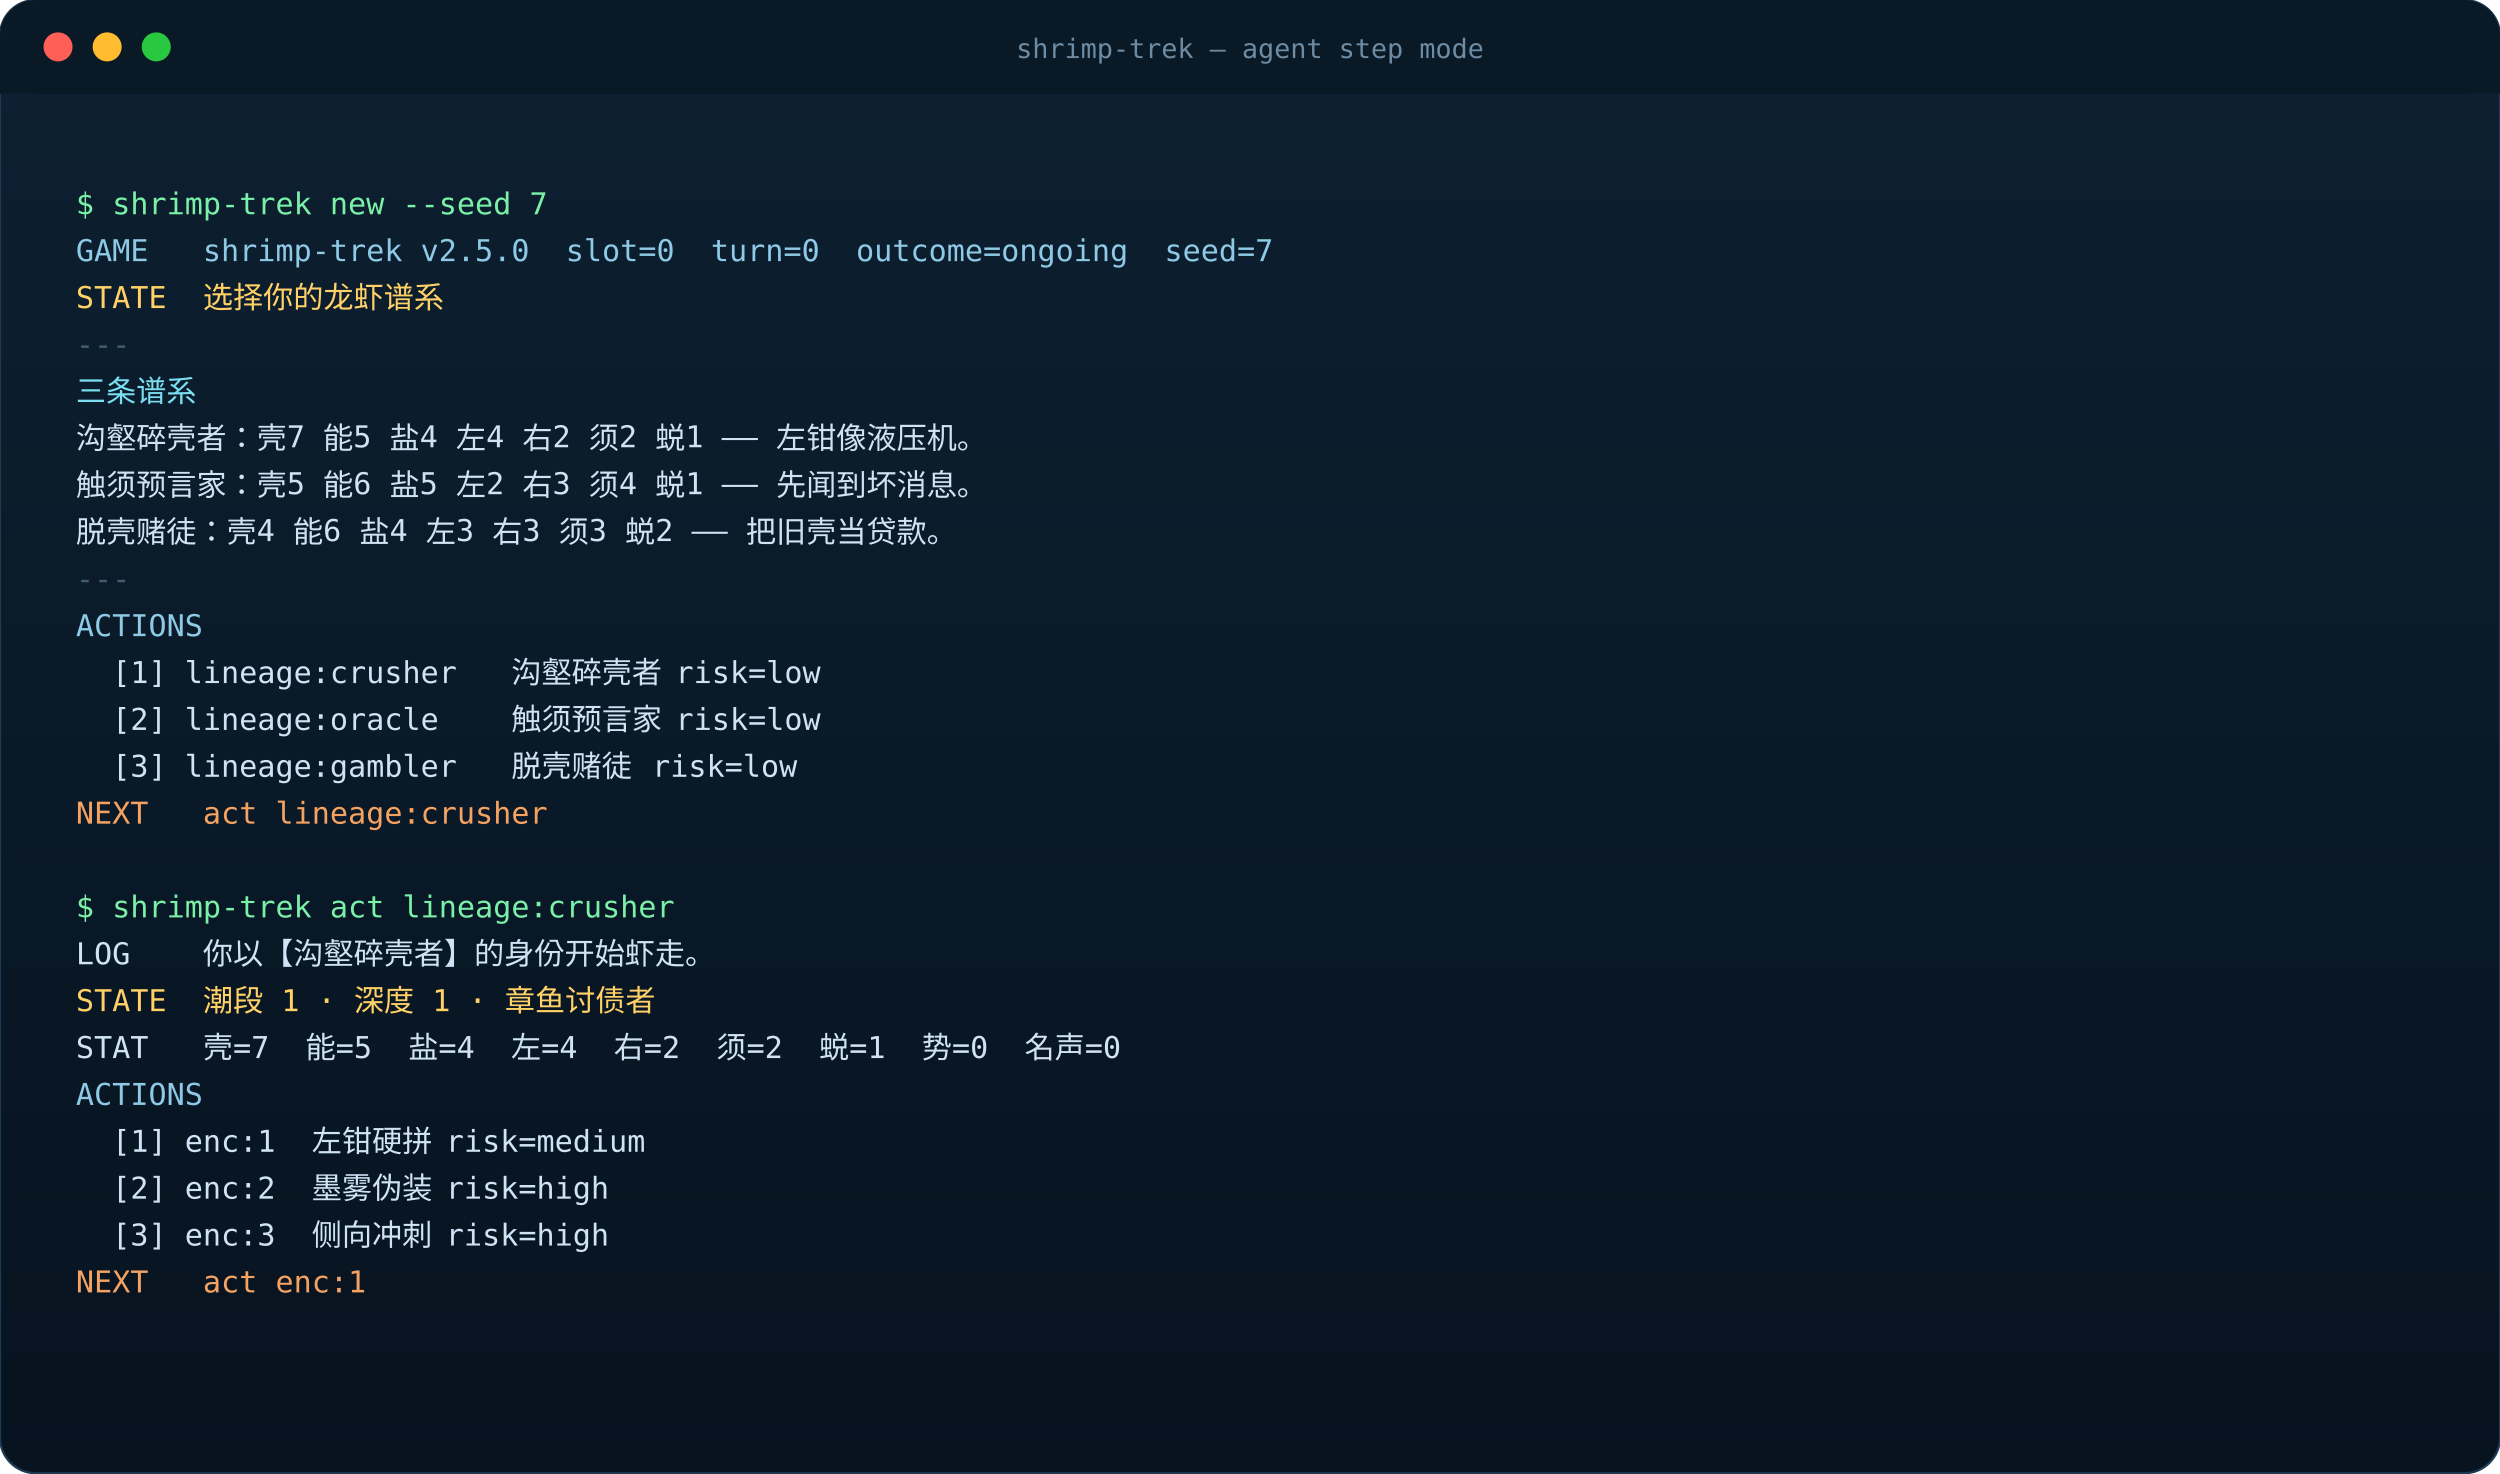
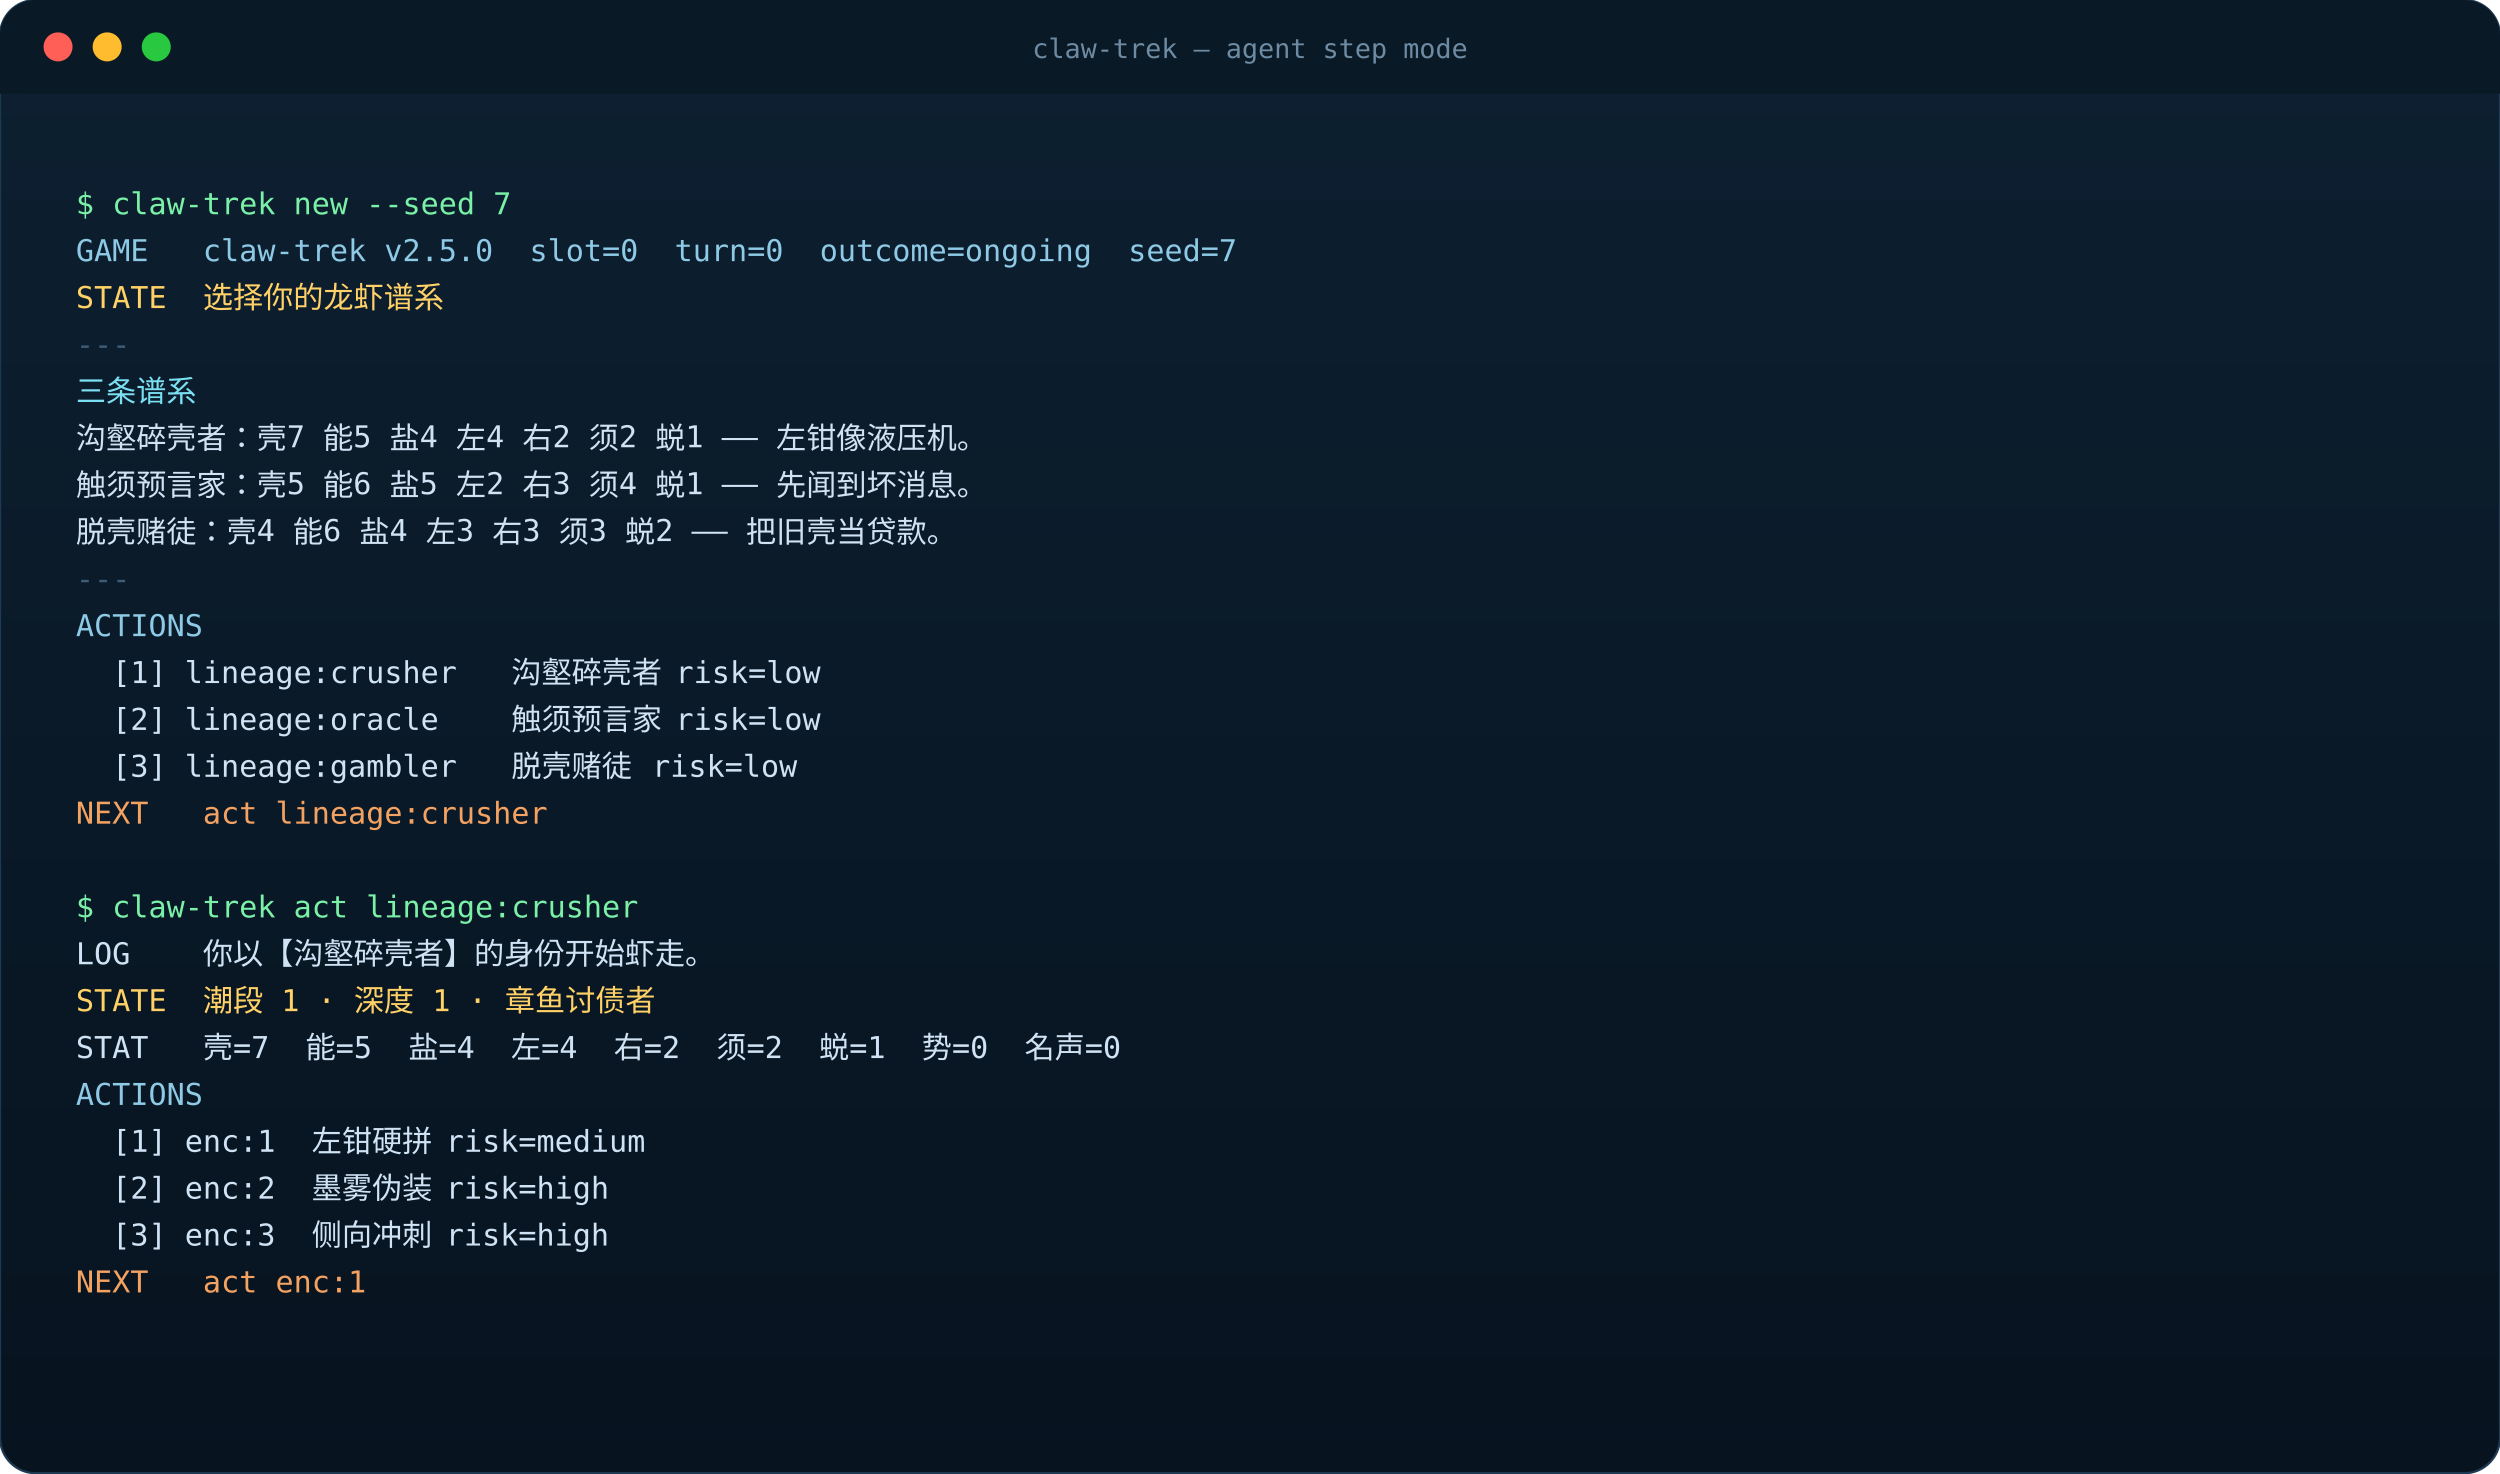
<svg xmlns="http://www.w3.org/2000/svg" width="1120" height="660" viewBox="0 0 1120 660" role="img" aria-label="GameClaw terminal demo">
  <defs>
    <linearGradient id="bg" x1="0" y1="0" x2="0" y2="1">
      <stop offset="0" stop-color="#0d2031" />
      <stop offset="1" stop-color="#07131f" />
    </linearGradient>
  </defs>
  <rect width="1120" height="660" rx="16" fill="url(#bg)" stroke="#1e3a52" />
  <rect width="1120" height="42" rx="16" fill="#0a1926" />
  <rect y="26" width="1120" height="16" fill="#0a1926" />
  <circle cx="26" cy="21" r="6.5" fill="#ff5f57" />
  <circle cx="48" cy="21" r="6.5" fill="#febc2e" />
  <circle cx="70" cy="21" r="6.5" fill="#28c840" />
-   <text x="560" y="26" text-anchor="middle" font-family="SFMono-Regular,Menlo,Consolas,monospace" font-size="12" fill="#6d8ba3">shrimp-trek — agent step mode</text>
-   <text x="34" y="96" font-family="SFMono-Regular,Menlo,Consolas,'PingFang SC',monospace" font-size="13.5" fill="#7bf1a8" xml:space="preserve">$ shrimp-trek new --seed 7</text>
-   <text x="34" y="117" font-family="SFMono-Regular,Menlo,Consolas,'PingFang SC',monospace" font-size="13.5" fill="#8ecae6" xml:space="preserve">GAME   shrimp-trek v2.5.0  slot=0  turn=0  outcome=ongoing  seed=7</text>
+   <text x="560" y="26" text-anchor="middle" font-family="SFMono-Regular,Menlo,Consolas,monospace" font-size="12" fill="#6d8ba3">claw-trek — agent step mode</text>
+   <text x="34" y="96" font-family="SFMono-Regular,Menlo,Consolas,'PingFang SC',monospace" font-size="13.5" fill="#7bf1a8" xml:space="preserve">$ claw-trek new --seed 7</text>
+   <text x="34" y="117" font-family="SFMono-Regular,Menlo,Consolas,'PingFang SC',monospace" font-size="13.5" fill="#8ecae6" xml:space="preserve">GAME   claw-trek v2.5.0  slot=0  turn=0  outcome=ongoing  seed=7</text>
  <text x="34" y="138" font-family="SFMono-Regular,Menlo,Consolas,'PingFang SC',monospace" font-size="13.5" fill="#ffd166" xml:space="preserve">STATE  选择你的龙虾谱系</text>
  <text x="34" y="159" font-family="SFMono-Regular,Menlo,Consolas,'PingFang SC',monospace" font-size="13.5" fill="#3f5d75" xml:space="preserve">---</text>
  <text x="34" y="180" font-family="SFMono-Regular,Menlo,Consolas,'PingFang SC',monospace" font-size="13.5" fill="#7bdff2" xml:space="preserve">三条谱系</text>
  <text x="34" y="201" font-family="SFMono-Regular,Menlo,Consolas,'PingFang SC',monospace" font-size="13.5" fill="#cfe3f5" xml:space="preserve">沟壑碎壳者：壳7 能5 盐4 左4 右2 须2 蜕1 —— 左钳像液压机。</text>
  <text x="34" y="222" font-family="SFMono-Regular,Menlo,Consolas,'PingFang SC',monospace" font-size="13.5" fill="#cfe3f5" xml:space="preserve">触须预言家：壳5 能6 盐5 左2 右3 须4 蜕1 —— 先闻到坏消息。</text>
  <text x="34" y="243" font-family="SFMono-Regular,Menlo,Consolas,'PingFang SC',monospace" font-size="13.5" fill="#cfe3f5" xml:space="preserve">脱壳赌徒：壳4 能6 盐4 左3 右3 须3 蜕2 —— 把旧壳当贷款。</text>
  <text x="34" y="264" font-family="SFMono-Regular,Menlo,Consolas,'PingFang SC',monospace" font-size="13.5" fill="#3f5d75" xml:space="preserve">---</text>
  <text x="34" y="285" font-family="SFMono-Regular,Menlo,Consolas,'PingFang SC',monospace" font-size="13.5" fill="#8ecae6" xml:space="preserve">ACTIONS</text>
  <text x="34" y="306" font-family="SFMono-Regular,Menlo,Consolas,'PingFang SC',monospace" font-size="13.5" fill="#cfe3f5" xml:space="preserve">  [1] lineage:crusher   沟壑碎壳者  risk=low</text>
  <text x="34" y="327" font-family="SFMono-Regular,Menlo,Consolas,'PingFang SC',monospace" font-size="13.5" fill="#cfe3f5" xml:space="preserve">  [2] lineage:oracle    触须预言家  risk=low</text>
  <text x="34" y="348" font-family="SFMono-Regular,Menlo,Consolas,'PingFang SC',monospace" font-size="13.5" fill="#cfe3f5" xml:space="preserve">  [3] lineage:gambler   脱壳赌徒   risk=low</text>
  <text x="34" y="369" font-family="SFMono-Regular,Menlo,Consolas,'PingFang SC',monospace" font-size="13.5" fill="#f4a261" xml:space="preserve">NEXT   act lineage:crusher</text>
-   <text x="34" y="411" font-family="SFMono-Regular,Menlo,Consolas,'PingFang SC',monospace" font-size="13.5" fill="#7bf1a8" xml:space="preserve">$ shrimp-trek act lineage:crusher</text>
+   <text x="34" y="411" font-family="SFMono-Regular,Menlo,Consolas,'PingFang SC',monospace" font-size="13.5" fill="#7bf1a8" xml:space="preserve">$ claw-trek act lineage:crusher</text>
  <text x="34" y="432" font-family="SFMono-Regular,Menlo,Consolas,'PingFang SC',monospace" font-size="13.5" fill="#cfe3f5" xml:space="preserve">LOG    你以【沟壑碎壳者】的身份开始虾走。</text>
  <text x="34" y="453" font-family="SFMono-Regular,Menlo,Consolas,'PingFang SC',monospace" font-size="13.5" fill="#ffd166" xml:space="preserve">STATE  潮段 1 · 深度 1 · 章鱼讨债者</text>
  <text x="34" y="474" font-family="SFMono-Regular,Menlo,Consolas,'PingFang SC',monospace" font-size="13.5" fill="#cfe3f5" xml:space="preserve">STAT   壳=7  能=5  盐=4  左=4  右=2  须=2  蜕=1  势=0  名声=0</text>
  <text x="34" y="495" font-family="SFMono-Regular,Menlo,Consolas,'PingFang SC',monospace" font-size="13.5" fill="#8ecae6" xml:space="preserve">ACTIONS</text>
  <text x="34" y="516" font-family="SFMono-Regular,Menlo,Consolas,'PingFang SC',monospace" font-size="13.5" fill="#cfe3f5" xml:space="preserve">  [1] enc:1  左钳硬拼  risk=medium</text>
  <text x="34" y="537" font-family="SFMono-Regular,Menlo,Consolas,'PingFang SC',monospace" font-size="13.5" fill="#cfe3f5" xml:space="preserve">  [2] enc:2  墨雾伪装  risk=high</text>
  <text x="34" y="558" font-family="SFMono-Regular,Menlo,Consolas,'PingFang SC',monospace" font-size="13.5" fill="#cfe3f5" xml:space="preserve">  [3] enc:3  侧向冲刺  risk=high</text>
  <text x="34" y="579" font-family="SFMono-Regular,Menlo,Consolas,'PingFang SC',monospace" font-size="13.5" fill="#f4a261" xml:space="preserve">NEXT   act enc:1</text>
</svg>
